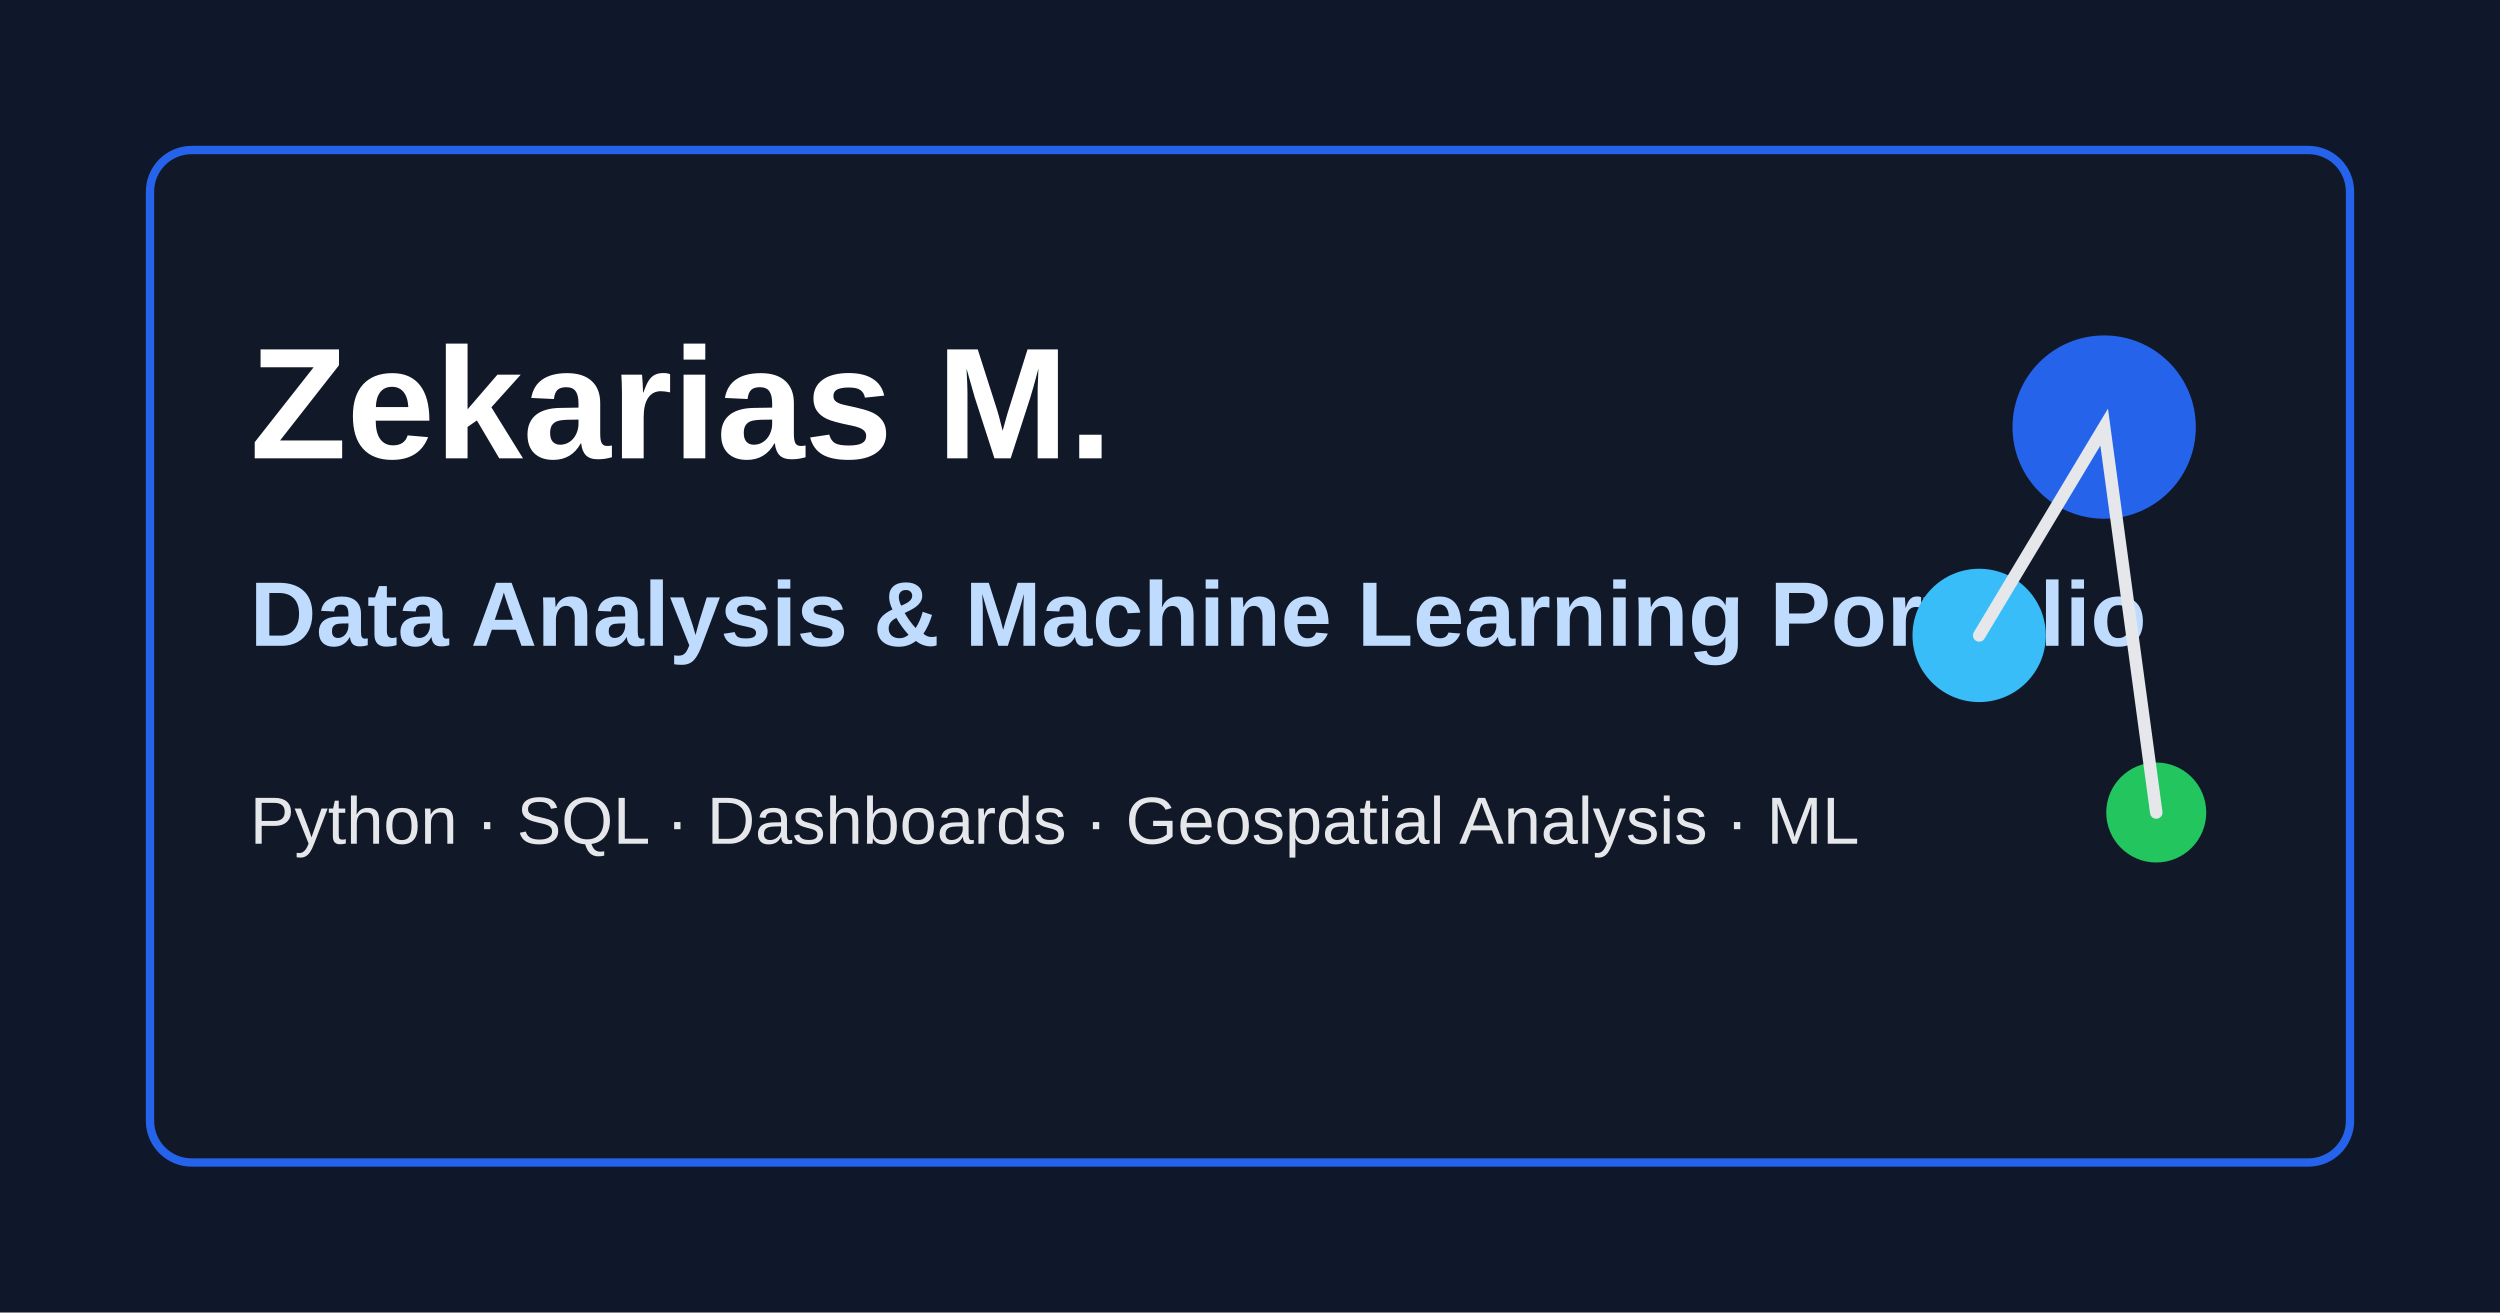
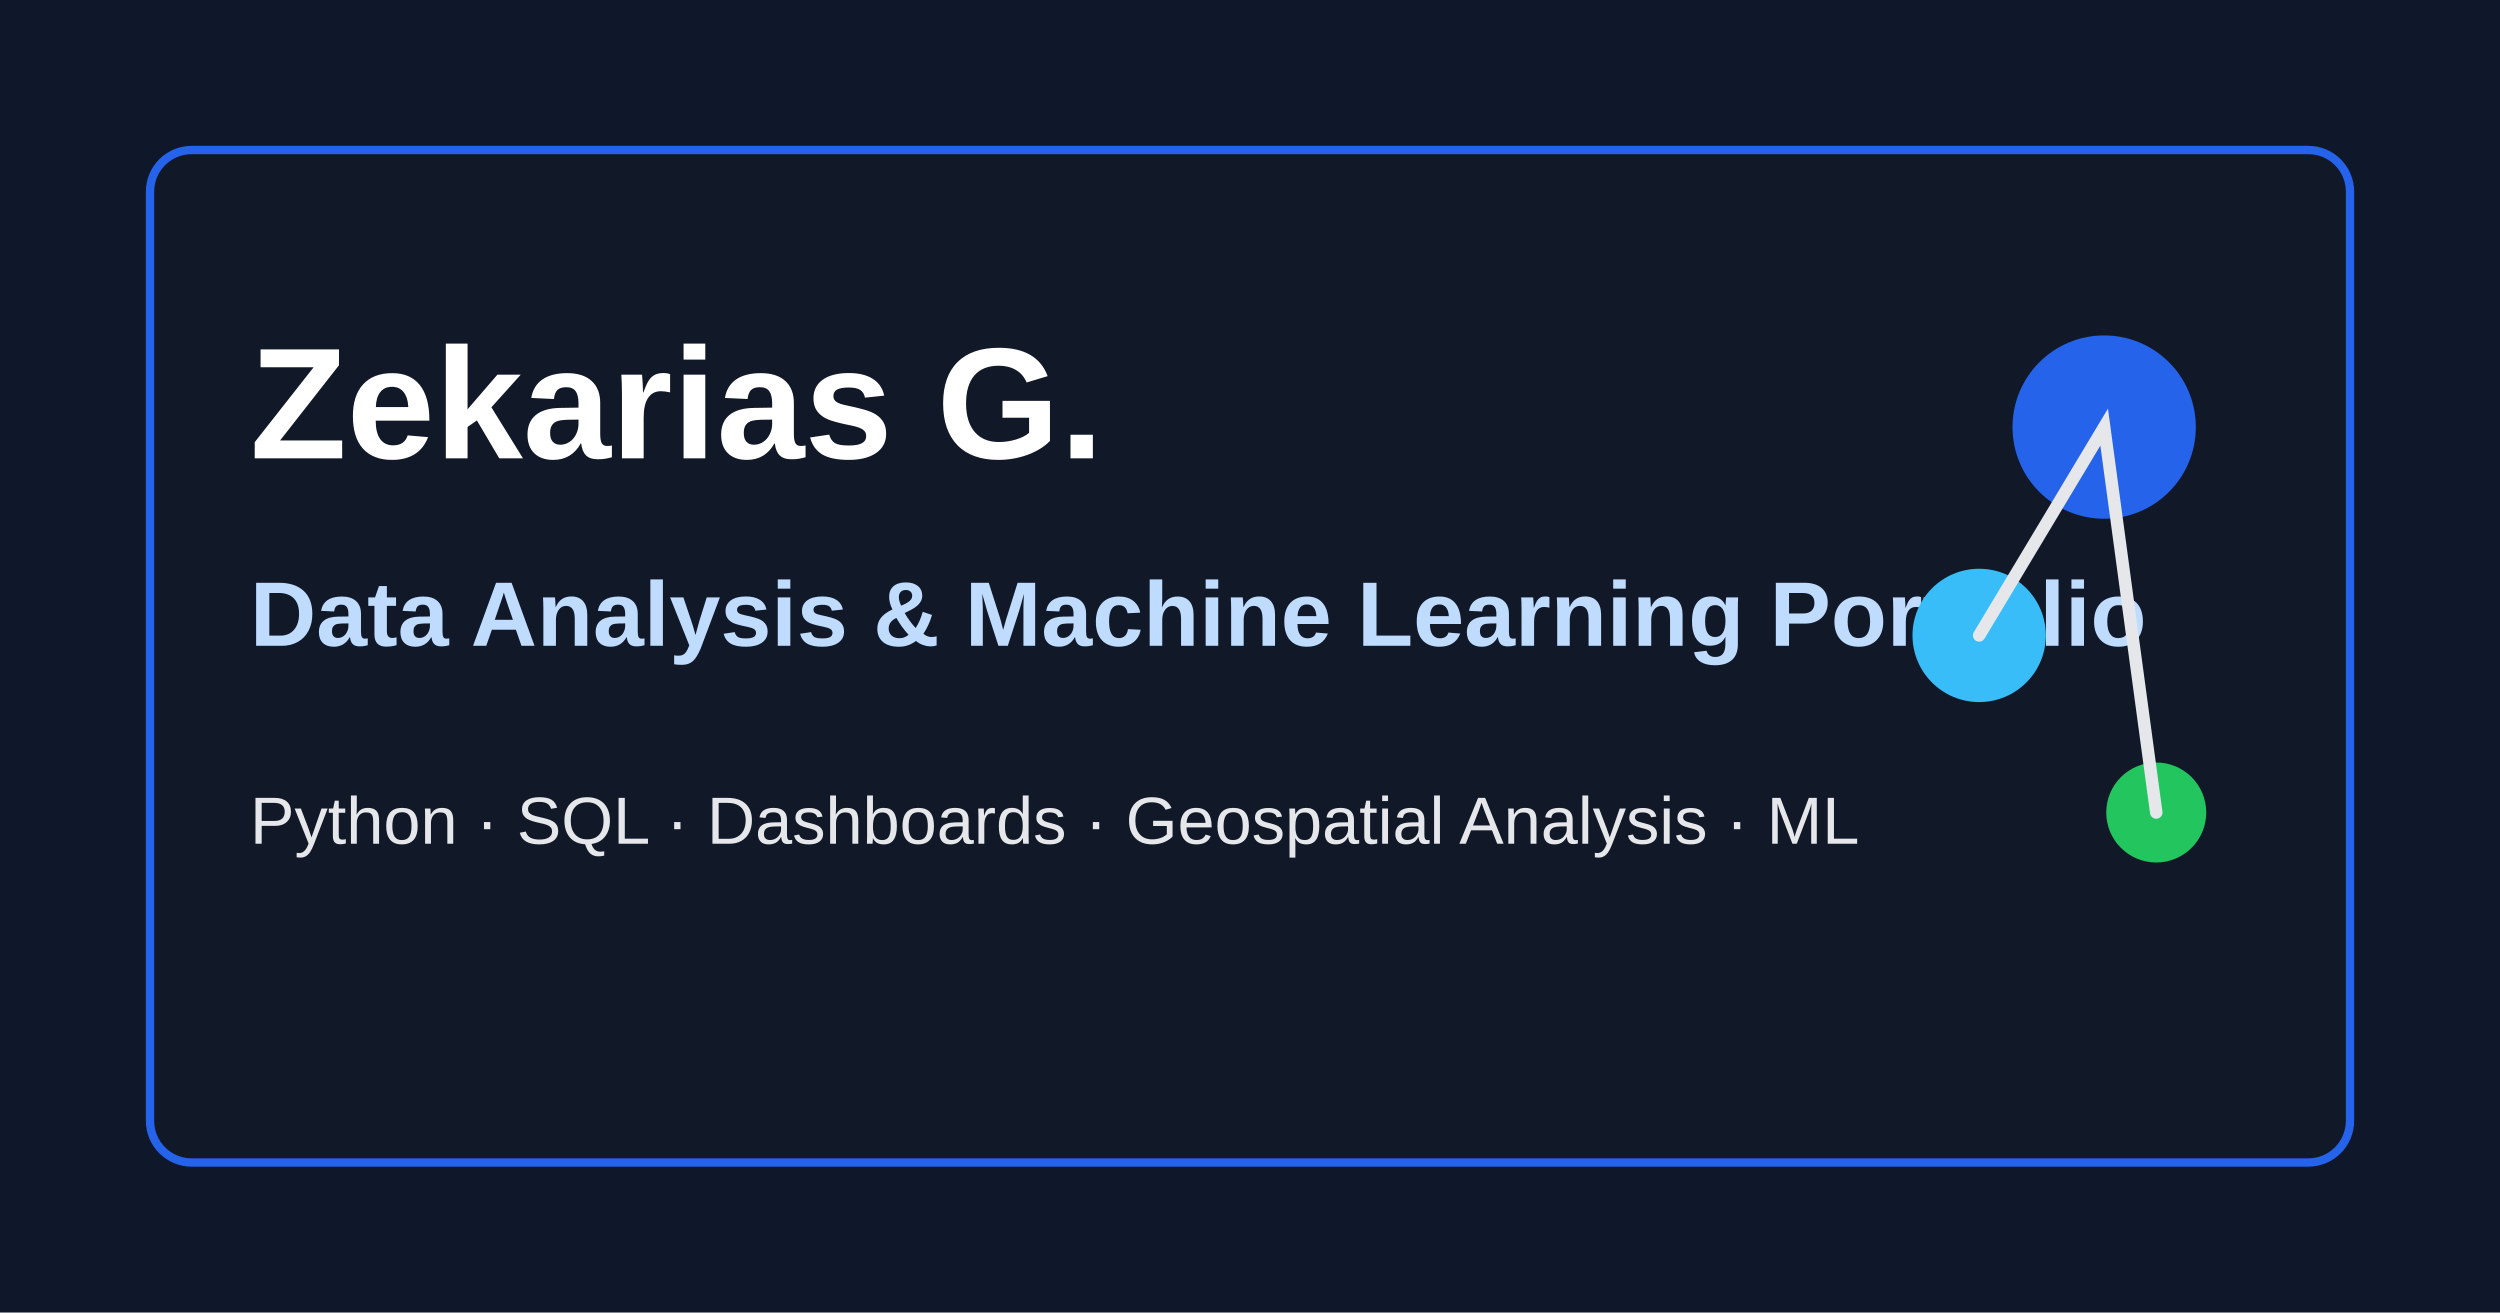
<svg xmlns="http://www.w3.org/2000/svg" width="1200" height="630" viewBox="0 0 1200 630" role="img" aria-labelledby="title desc">
  <rect width="1200" height="630" fill="#0f172a" />
  <rect x="72" y="72" width="1056" height="486" rx="20" fill="#111827" stroke="#2563eb" stroke-width="4" />
-   <text x="120" y="220" fill="#ffffff" font-family="Arial, Helvetica, sans-serif" font-size="76" font-weight="700">Zekarias M.</text>
+   <text x="120" y="220" fill="#ffffff" font-family="Arial, Helvetica, sans-serif" font-size="76" font-weight="700">Zekarias G.</text>
  <text x="120" y="310" fill="#bfdbfe" font-family="Arial, Helvetica, sans-serif" font-size="44" font-weight="600">Data Analysis &amp; Machine Learning Portfolio</text>
  <text x="120" y="405" fill="#e5e7eb" font-family="Arial, Helvetica, sans-serif" font-size="32">Python · SQL · Dashboards · Geospatial Analysis · ML</text>
  <circle cx="1010" cy="205" r="44" fill="#2563eb" />
  <circle cx="950" cy="305" r="32" fill="#38bdf8" />
  <circle cx="1035" cy="390" r="24" fill="#22c55e" />
  <path d="M950 305 L1010 205 L1035 390" fill="none" stroke="#e5e7eb" stroke-width="6" stroke-linecap="round" />
</svg>
